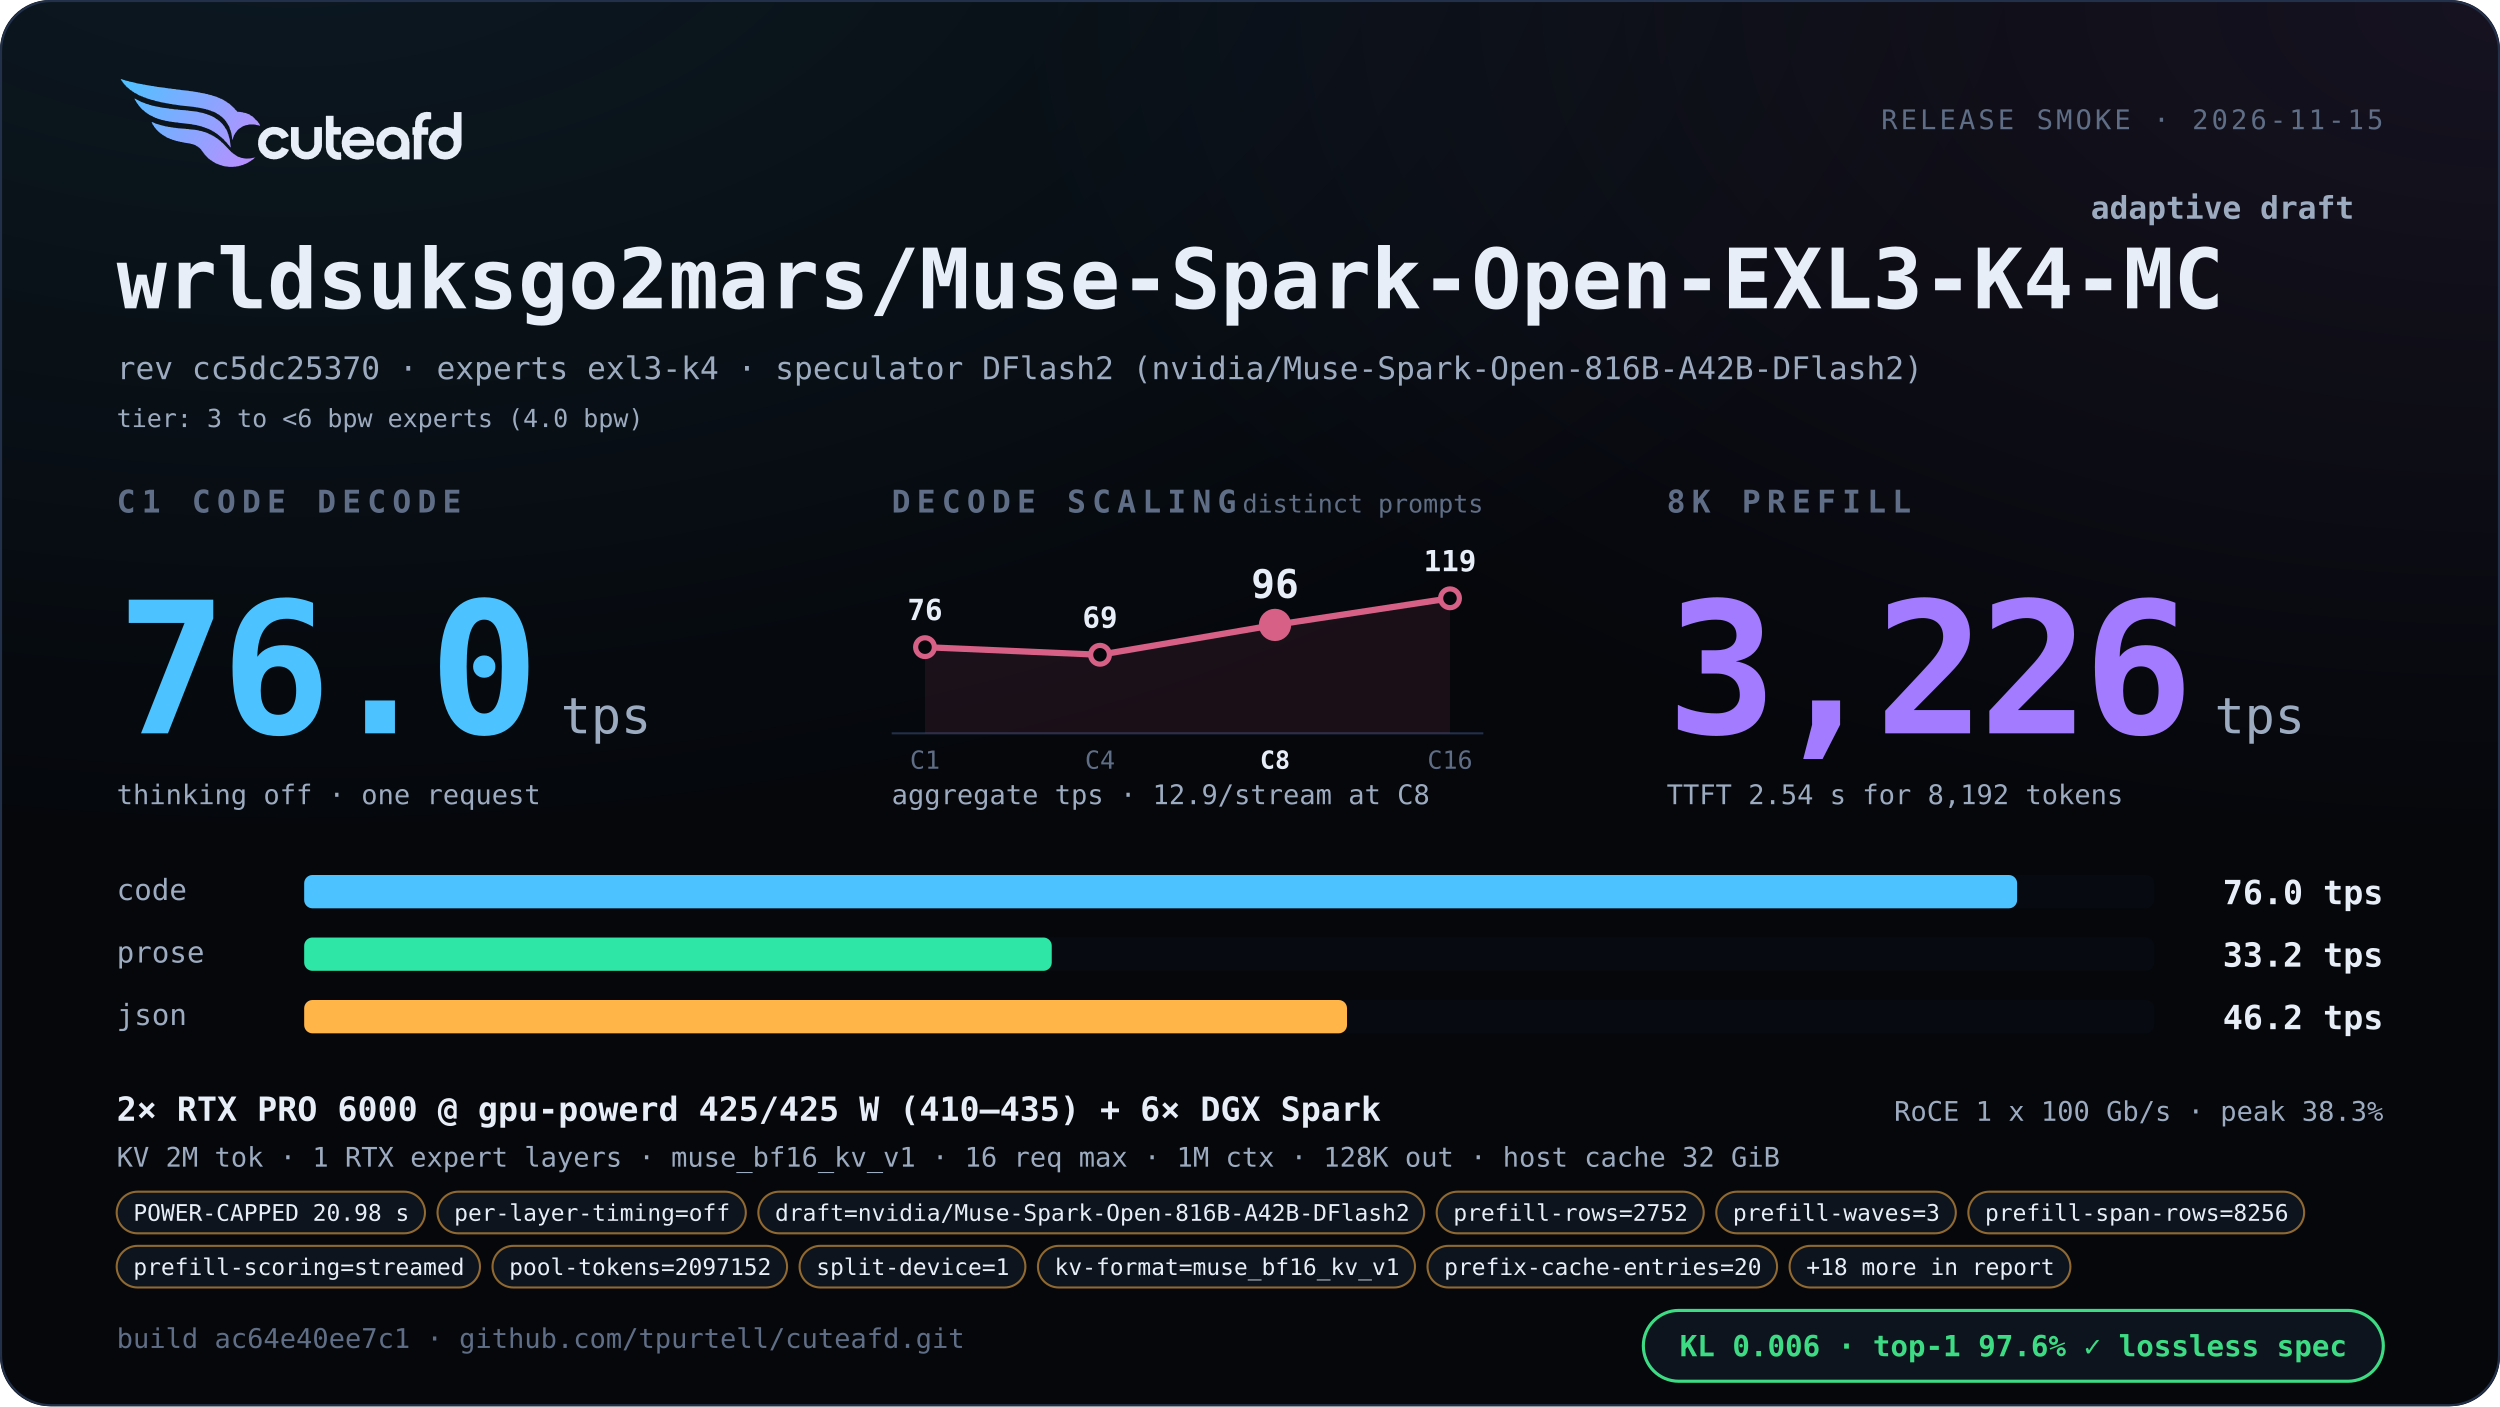
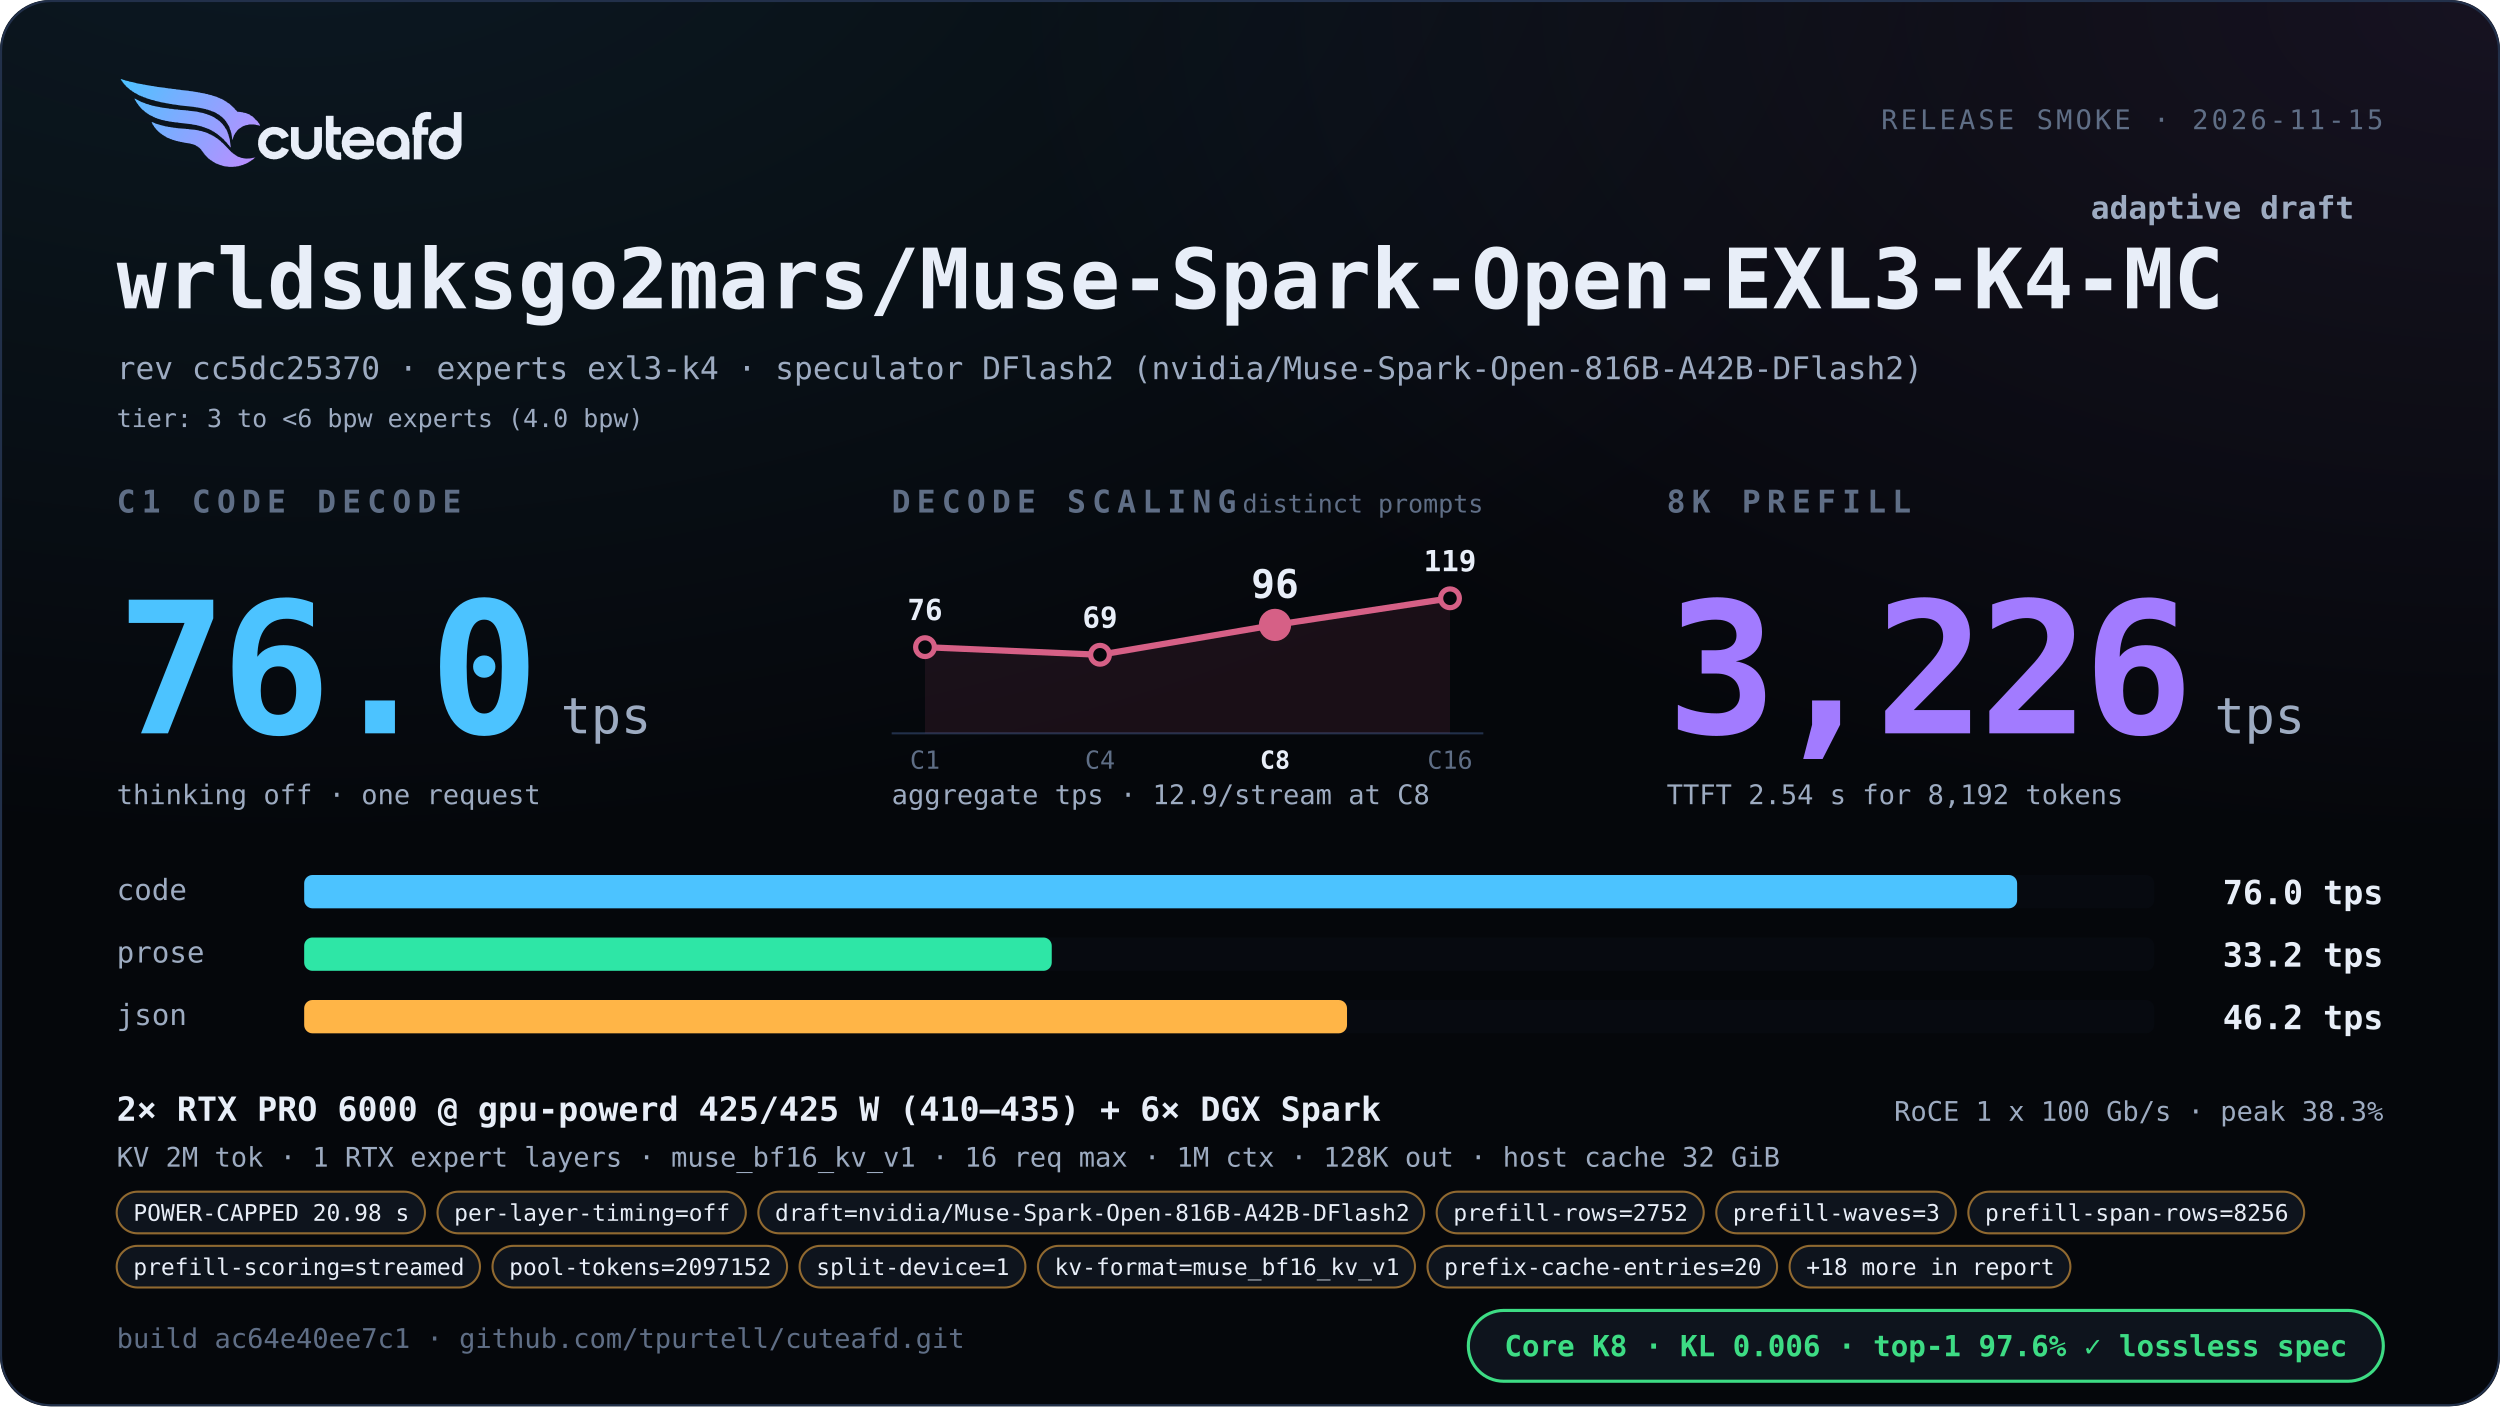
<svg xmlns="http://www.w3.org/2000/svg" width="1200" height="675" viewBox="0 0 1200 675">
  <defs>
    <linearGradient id="accent" x1="0" y1="0" x2="1" y2="0">
      <stop offset="0" stop-color="#4cc3ff" />
      <stop offset="1" stop-color="#c08bff" />
    </linearGradient>
    <pattern id="hazard" width="16" height="16" patternUnits="userSpaceOnUse" patternTransform="rotate(45)">
      <rect width="16" height="16" fill="#120405" />
      <rect width="8" height="16" fill="#ffb547" />
    </pattern>
    <radialGradient id="glow-a" cx="0.12" cy="-0.1" r="0.7">
      <stop offset="0" stop-color="#4cc3ff" stop-opacity="0.10" />
      <stop offset="1" stop-color="#4cc3ff" stop-opacity="0" />
    </radialGradient>
    <radialGradient id="glow-b" cx="1" cy="0" r="0.6">
      <stop offset="0" stop-color="#c08bff" stop-opacity="0.09" />
      <stop offset="1" stop-color="#c08bff" stop-opacity="0" />
    </radialGradient>
  </defs>
  <rect x="0" y="0" width="1200" height="675" rx="24" fill="#05070b" />
  <rect x="0" y="0" width="1200" height="675" rx="24" fill="url(#glow-a)" />
  <rect x="0" y="0" width="1200" height="675" rx="24" fill="url(#glow-b)" />
  <rect x="0.5" y="0.5" width="1199" height="674" rx="24" fill="none" stroke="#22304a" />
  <svg x="56" y="36" width="167.53" height="46" viewBox="81 149 1770 486" preserveAspectRatio="xMinYMid meet">
    <defs>
      <linearGradient id="cuteafd-swift" x1="101" y1="169" x2="808" y2="615" gradientUnits="userSpaceOnUse">
        <stop offset="0" stop-color="#4cc3ff" />
        <stop offset="1" stop-color="#c08bff" />
      </linearGradient>
    </defs>
    <path fill="url(#cuteafd-swift)" fill-rule="evenodd" d="M101 169L115 173 115 174 119 174 125 177 141 180 144 182 166 186 166 187 170 187 170 188 174 188 174 189 178 189 182 191 213 196 213 197 225 198 225 199 230 199 230 200 236 200 236 201 242 201 242 202 248 202 248 203 254 203 254 204 272 206 272 207 278 207 278 208 284 208 284 209 328 214 328 215 334 215 334 216 342 216 342 217 359 218 359 219 382 221 382 222 405 224 405 225 447 229 447 230 468 232 468 233 474 233 474 234 480 234 480 235 486 235 486 236 493 236 493 237 504 238 504 239 529 243 533 245 543 246 546 248 565 252 565 253 589 260 591 262 594 262 598 265 601 265 607 269 610 269 624 276 625 278 631 280 632 282 636 283 641 288 643 288 644 290 652 294 680 320 680 322 690 331 692 335 714 337 714 338 720 338 724 340 737 342 737 343 740 343 742 345 745 345 747 347 750 347 756 350 760 354 770 359 784 373 784 375 788 377 798 387 798 389 803 394 808 404 808 407 804 405 787 402 787 401 780 401 780 400 753 400 753 401 747 401 747 402 734 404 734 405 731 405 729 407 726 407 714 413 713 415 705 419 703 422 701 422 691 432 691 434 687 437 687 439 684 441 684 443 682 444 680 450 678 451 675 457 675 460 673 462 670 475 668 478 662 441 661 441 659 431 655 423 653 414 648 404 646 403 644 397 642 396 641 392 639 391 635 383 631 380 631 378 613 360 611 360 601 351 589 345 588 343 574 336 561 332 559 330 556 330 556 329 553 329 553 328 550 328 544 325 536 324 533 322 521 320 521 319 516 319 516 318 511 318 511 317 506 317 506 316 501 316 501 315 495 315 495 314 482 313 482 312 475 312 475 311 399 303 399 302 392 302 392 301 385 301 385 300 363 298 363 297 347 295 347 294 340 294 340 293 329 292 329 291 304 287 300 285 295 285 295 284 275 280 273 278 253 274 253 273 232 267 230 265 216 261 212 258 206 257 202 254 199 254 187 248 186 246 169 238 168 236 160 232 158 229 150 225 141 216 139 216 133 209 131 209 128 206 128 204 120 197 120 195 115 191 115 189 112 187 110 182 107 180 107 178 105 177ZM172 268L209 287 212 287 214 289 220 290 230 295 243 298 249 301 253 301 256 303 260 303 263 305 273 306 273 307 301 312 301 313 308 313 308 314 347 319 347 320 365 321 365 322 372 322 372 323 392 324 392 325 401 325 401 326 433 328 433 329 444 329 444 330 490 335 494 337 499 337 499 338 521 342 524 344 528 344 528 345 540 348 542 350 551 352 555 355 558 355 578 365 579 367 581 367 582 369 584 369 585 371 593 375 595 378 597 378 599 381 601 381 620 400 620 402 624 405 624 407 627 409 632 419 636 423 642 435 642 438 644 440 645 446 647 448 650 461 651 461 651 465 652 465 652 469 654 472 660 517 652 509 652 507 645 501 645 499 641 496 641 494 627 481 627 479 619 471 617 471 611 464 609 464 605 459 603 459 599 454 597 454 590 447 588 447 587 445 585 445 584 443 582 443 575 437 567 434 566 432 546 422 538 420 536 418 530 417 528 415 525 415 525 414 522 414 522 413 519 413 519 412 516 412 510 409 506 409 506 408 502 408 502 407 498 407 498 406 494 406 494 405 490 405 486 403 464 400 464 399 393 391 393 390 374 389 374 388 360 387 360 386 347 385 347 384 342 384 342 383 326 381 326 380 306 376 303 374 299 374 299 373 287 370 285 368 282 368 282 367 279 367 272 363 267 362 266 360 246 351 245 349 243 349 242 347 234 343 232 340 227 338 217 328 215 328 201 314 201 312 194 306 194 304 191 302 189 297 183 291 182 287 180 286 178 280 176 279 172 271ZM258 387L268 390 270 392 273 392 277 395 295 400 295 401 299 401 302 403 306 403 306 404 310 404 310 405 314 405 314 406 318 406 318 407 322 407 326 409 341 411 341 412 354 413 354 414 366 415 366 416 374 416 374 417 382 417 382 418 390 418 390 419 433 422 433 423 446 423 446 424 481 427 481 428 487 428 487 429 493 429 493 430 497 430 501 432 511 433 514 435 518 435 521 437 531 439 533 441 539 442 554 450 561 452 562 454 572 458 573 460 580 463 581 465 583 465 584 467 592 471 594 474 596 474 599 478 601 478 604 482 606 482 615 492 617 492 665 542 667 542 671 547 673 547 675 550 677 550 678 552 680 552 687 558 691 559 692 561 698 564 704 565 706 567 712 568 712 569 725 571 725 572 734 572 734 573 761 572 761 571 767 571 767 570 780 568 783 566 784 568 782 568 773 577 771 577 769 580 767 580 760 586 756 587 755 589 751 590 750 592 734 600 731 600 727 603 724 603 722 605 712 607 712 608 702 610 702 611 686 613 686 614 674 614 674 615 648 615 648 614 627 612 627 611 623 611 623 610 619 610 616 608 603 605 601 603 598 603 596 601 593 601 591 599 588 599 578 594 577 592 571 590 570 588 568 588 567 586 565 586 564 584 556 580 554 577 552 577 550 574 548 574 526 551 526 549 522 546 522 544 517 539 517 537 513 534 510 528 499 517 497 517 494 513 485 509 484 507 476 503 473 503 471 501 467 501 467 500 456 498 456 497 423 492 423 491 418 491 418 490 412 490 412 489 402 488 402 487 393 486 393 485 381 483 378 481 374 481 374 480 362 477 360 475 354 474 345 469 342 469 332 464 331 462 325 460 324 458 320 457 319 455 311 451 309 448 304 446 300 441 298 441 279 422 279 420 274 416 274 414 271 412 270 408 264 401Z" />
    <path fill="#e8eef8" fill-rule="evenodd" d="M1650 336L1670 337 1670 338 1676 339 1676 373 1675 374 1652 373 1652 374 1648 374 1640 378 1637 381 1637 383 1634 385 1632 392 1631 392 1631 413 1632 414 1661 414 1661 452 1627 452 1627 576 1626 577 1588 577 1588 454 1587 452 1581 452 1581 414 1594 413 1595 383 1596 383 1598 372 1604 360 1616 348 1618 348 1622 344 1628 341 1634 340 1634 339 1638 339 1642 337 1650 337ZM1791 337L1830 337 1830 506 1829 506 1828 517 1827 517 1824 529 1822 533 1820 534 1819 538 1817 539 1817 541 1815 542 1815 544 1813 545 1813 547 1801 559 1799 559 1798 561 1796 561 1794 564 1790 565 1789 567 1779 572 1776 572 1770 575 1761 576 1761 577 1740 578 1740 577 1723 575 1723 574 1714 572 1704 567 1703 565 1698 563 1696 560 1694 560 1680 546 1680 544 1677 542 1674 535 1672 534 1670 527 1668 525 1666 516 1665 516 1664 505 1663 505 1663 486 1664 486 1665 474 1666 474 1669 462 1673 454 1675 453 1679 445 1683 442 1683 440 1690 433 1692 433 1695 429 1697 429 1704 423 1712 419 1715 419 1719 416 1731 414 1731 413 1739 413 1739 412 1753 412 1753 413 1761 413 1761 414 1770 415 1770 416 1776 417 1778 419 1781 419 1791 424ZM1143 356L1181 356 1181 413 1217 413 1217 416 1218 416 1218 450 1217 451 1181 451 1181 515 1182 515 1182 520 1183 520 1185 528 1192 536 1194 536 1197 539 1204 540 1204 541 1219 541 1219 553 1220 553 1220 561 1219 561 1220 578 1219 579 1197 579 1197 578 1188 577 1186 575 1183 575 1173 570 1172 568 1167 566 1164 562 1162 562 1161 559 1156 555 1156 553 1153 551 1146 537 1144 526 1143 526 1143 519 1142 519 1142 357ZM870 412L897 413 897 414 901 414 901 415 905 415 907 417 913 418 925 424 930 429 932 429 944 441 944 443 947 445 947 447 949 448 954 458 954 460 951 460 947 463 941 464 937 467 934 467 934 468 918 473 917 470 914 468 914 466 906 458 904 458 903 456 899 454 896 454 890 451 871 451 871 452 862 454 856 459 854 459 849 464 849 466 846 468 844 473 842 474 839 485 838 485 838 492 837 492 837 498 838 498 838 504 839 504 840 511 843 517 845 518 845 520 848 522 848 524 854 530 856 530 857 532 863 535 866 535 872 538 889 538 889 537 898 535 901 532 905 531 907 528 909 528 913 524 913 522 915 521 918 515 954 528 953 533 951 537 949 538 948 542 946 543 944 548 934 558 932 558 926 564 912 571 899 574 899 575 894 575 894 576 874 577 874 576 861 575 861 574 857 574 849 570 846 570 836 565 835 563 833 563 811 541 810 537 808 536 804 528 801 515 800 515 800 511 799 511 799 504 798 504 799 478 800 478 801 470 805 462 805 459 807 455 809 454 810 450 812 449 812 447 829 429 834 427 836 424 848 418 851 418 853 416 864 414 864 413 870 413ZM1298 412L1314 412 1314 413 1329 415 1339 420 1342 420 1345 423 1352 426 1353 428 1355 428 1359 433 1361 433 1366 438 1366 440 1371 444 1371 446 1377 453 1379 460 1382 464 1384 473 1385 473 1386 485 1387 485 1386 508 1262 508 1262 512 1263 512 1263 515 1267 523 1270 525 1270 527 1275 532 1277 532 1278 534 1280 534 1281 536 1283 536 1284 538 1288 540 1297 541 1297 542 1313 542 1313 541 1321 540 1327 537 1328 535 1330 535 1337 528 1337 526 1381 526 1380 531 1376 539 1372 543 1372 545 1365 551 1365 553 1361 557 1359 557 1352 564 1334 573 1324 575 1324 576 1310 577 1310 578 1297 578 1297 577 1290 577 1290 576 1278 574 1278 573 1275 573 1273 571 1270 571 1264 568 1263 566 1259 565 1254 560 1252 560 1238 545 1238 543 1236 542 1235 538 1233 537 1229 529 1229 526 1227 524 1227 520 1224 514 1223 499 1222 499 1223 482 1224 482 1224 477 1225 477 1228 463 1233 453 1235 452 1236 448 1243 441 1243 439 1247 435 1249 435 1255 428 1257 428 1258 426 1260 426 1261 424 1263 424 1264 422 1270 419 1273 419 1281 415 1285 415 1289 413 1298 413ZM1472 412L1491 412 1491 413 1498 413 1498 414 1503 414 1503 415 1516 418 1528 424 1533 429 1535 429 1553 448 1560 462 1560 465 1561 465 1561 468 1564 474 1565 488 1566 488 1566 576 1565 577 1527 577 1527 564 1526 563 1518 568 1515 568 1514 570 1511 570 1503 574 1495 575 1495 576 1472 577 1472 576 1464 576 1464 575 1456 574 1430 561 1415 546 1410 536 1408 535 1404 527 1402 518 1401 518 1400 509 1399 509 1399 501 1398 501 1398 488 1399 488 1400 475 1401 475 1401 471 1402 471 1404 462 1408 454 1410 453 1410 451 1412 450 1416 442 1428 430 1430 430 1432 427 1434 427 1438 423 1446 419 1449 419 1451 417 1457 416 1457 415 1461 415 1465 413 1472 413ZM965 413L1004 413 1004 504 1005 504 1005 510 1006 510 1006 513 1009 519 1019 531 1021 531 1022 533 1028 536 1031 536 1034 538 1041 538 1041 539 1053 538 1053 537 1056 537 1056 536 1059 536 1065 533 1075 524 1076 520 1078 519 1081 513 1082 505 1083 505 1083 413 1122 413 1122 511 1121 511 1121 517 1120 517 1117 530 1112 540 1110 541 1106 549 1096 559 1094 559 1091 563 1084 566 1083 568 1073 573 1070 573 1070 574 1056 576 1056 577 1031 577 1031 576 1021 575 1011 570 1008 570 1007 568 995 562 991 557 989 557 986 554 986 552 977 543 977 541 975 540 971 532 971 529 969 527 967 517 966 517 966 511 965 511ZM1263 478L1346 478 1346 474 1342 466 1340 465 1340 463 1329 453 1323 450 1314 448 1314 447 1296 447 1296 448 1286 450 1283 453 1279 454 1277 457 1275 457 1272 460 1272 462 1269 464 1269 466 1266 468 1263 474ZM1524 499L1525 499 1524 485 1523 485 1523 481 1522 481 1522 478 1519 472 1506 458 1504 458 1503 456 1499 454 1489 452 1489 451 1472 451 1472 452 1463 454 1457 459 1455 459 1452 463 1449 464 1449 466 1444 471 1440 479 1439 486 1438 486 1438 502 1439 502 1439 507 1440 507 1440 510 1444 518 1450 524 1450 526 1454 528 1456 531 1468 537 1472 537 1472 538 1489 538 1489 537 1493 537 1493 536 1496 536 1496 535 1499 535 1505 532 1507 529 1509 529 1513 525 1513 523 1517 520 1517 518 1521 514 1521 511 1524 505ZM1703 503L1704 503 1704 507 1705 507 1708 517 1719 530 1721 530 1725 534 1728 534 1736 538 1752 539 1752 538 1761 537 1771 532 1783 520 1789 508 1790 487 1789 487 1789 483 1788 483 1785 473 1774 460 1758 452 1739 451 1739 452 1735 452 1735 453 1725 456 1724 458 1719 460 1714 465 1714 467 1711 469 1711 471 1707 475 1707 478 1705 480 1704 487 1703 487Z" />
  </svg>
  <text x="1144" y="62" font-family="ui-monospace, 'SF Mono', 'JetBrains Mono', 'Cascadia Mono', Menlo, Consolas, 'DejaVu Sans Mono', monospace" font-size="13" fill="#5f6e86" text-anchor="end" letter-spacing="1.5">RELEASE SMOKE · 2026-11-15</text>
  <text x="1130" y="105" font-family="ui-monospace, 'SF Mono', 'JetBrains Mono', 'Cascadia Mono', Menlo, Consolas, 'DejaVu Sans Mono', monospace" font-size="15" fill="#9dabc1" font-weight="600" text-anchor="end">adaptive draft</text>
  <text x="56" y="148" font-family="ui-monospace, 'SF Mono', 'JetBrains Mono', 'Cascadia Mono', Menlo, Consolas, 'DejaVu Sans Mono', monospace" font-size="40" fill="#e8eef8" font-weight="700">wrldsuksgo2mars/Muse-Spark-Open-EXL3-K4-MC</text>
  <text x="56" y="182" font-family="ui-monospace, 'SF Mono', 'JetBrains Mono', 'Cascadia Mono', Menlo, Consolas, 'DejaVu Sans Mono', monospace" font-size="15" fill="#9dabc1">rev cc5dc25370 · experts exl3-k4 · speculator DFlash2 (nvidia/Muse-Spark-Open-816B-A42B-DFlash2)</text>
  <text x="56" y="246" font-family="ui-monospace, 'SF Mono', 'JetBrains Mono', 'Cascadia Mono', Menlo, Consolas, 'DejaVu Sans Mono', monospace" font-size="15" fill="#5f6e86" font-weight="600" letter-spacing="3">C1 CODE DECODE</text>
  <text x="56" y="352" font-family="ui-monospace, 'SF Mono', 'JetBrains Mono', 'Cascadia Mono', Menlo, Consolas, 'DejaVu Sans Mono', monospace" font-size="88" fill="#4cc3ff" font-weight="700" letter-spacing="-3">76.0</text>
  <text x="269.2" y="352" font-family="ui-monospace, 'SF Mono', 'JetBrains Mono', 'Cascadia Mono', Menlo, Consolas, 'DejaVu Sans Mono', monospace" font-size="24" fill="#9dabc1">tps</text>
  <text x="56" y="386" font-family="ui-monospace, 'SF Mono', 'JetBrains Mono', 'Cascadia Mono', Menlo, Consolas, 'DejaVu Sans Mono', monospace" font-size="13" fill="#9dabc1">thinking off · one request</text>
  <text x="428" y="246" font-family="ui-monospace, 'SF Mono', 'JetBrains Mono', 'Cascadia Mono', Menlo, Consolas, 'DejaVu Sans Mono', monospace" font-size="15" fill="#5f6e86" font-weight="600" letter-spacing="3">DECODE SCALING</text>
  <text x="712" y="246" font-family="ui-monospace, 'SF Mono', 'JetBrains Mono', 'Cascadia Mono', Menlo, Consolas, 'DejaVu Sans Mono', monospace" font-size="12" fill="#5f6e86" text-anchor="end">distinct prompts</text>
  <line x1="428" y1="352" x2="712" y2="352" stroke="#22304a" stroke-width="1" />
  <text x="444" y="369" font-family="ui-monospace, 'SF Mono', 'JetBrains Mono', 'Cascadia Mono', Menlo, Consolas, 'DejaVu Sans Mono', monospace" font-size="12" fill="#5f6e86" text-anchor="middle">C1</text>
  <text x="528" y="369" font-family="ui-monospace, 'SF Mono', 'JetBrains Mono', 'Cascadia Mono', Menlo, Consolas, 'DejaVu Sans Mono', monospace" font-size="12" fill="#5f6e86" text-anchor="middle">C4</text>
  <text x="612" y="369" font-family="ui-monospace, 'SF Mono', 'JetBrains Mono', 'Cascadia Mono', Menlo, Consolas, 'DejaVu Sans Mono', monospace" font-size="12" fill="#e8eef8" font-weight="700" text-anchor="middle">C8</text>
  <text x="696" y="369" font-family="ui-monospace, 'SF Mono', 'JetBrains Mono', 'Cascadia Mono', Menlo, Consolas, 'DejaVu Sans Mono', monospace" font-size="12" fill="#5f6e86" text-anchor="middle">C16</text>
  <path d="M444,310.631 L528,314.293 L612,299.96 L696,287.185 L696,352 L444,352 Z" fill="#d66086" fill-opacity="0.10" />
  <path d="M444,310.631 L528,314.293 L612,299.96 L696,287.185" fill="none" stroke="#d66086" stroke-width="3" stroke-linejoin="round" stroke-linecap="round" />
  <g aria-label="C1: 76.0 aggregate tps, 76.0 median tps per request">
    <circle cx="444" cy="310.631" r="4.5" fill="#05070b" stroke="#d66086" stroke-width="2.5" />
    <text x="444" y="297.63" font-family="ui-monospace, 'SF Mono', 'JetBrains Mono', 'Cascadia Mono', Menlo, Consolas, 'DejaVu Sans Mono', monospace" font-size="14" fill="#e8eef8" font-weight="700" text-anchor="middle">76</text>
  </g>
  <g aria-label="C4: 69.2 aggregate tps, 19.2 median tps per request">
    <circle cx="528" cy="314.293" r="4.5" fill="#05070b" stroke="#d66086" stroke-width="2.5" />
    <text x="528" y="301.29" font-family="ui-monospace, 'SF Mono', 'JetBrains Mono', 'Cascadia Mono', Menlo, Consolas, 'DejaVu Sans Mono', monospace" font-size="14" fill="#e8eef8" font-weight="700" text-anchor="middle">69</text>
  </g>
  <g aria-label="C8: 95.6 aggregate tps, 12.9 median tps per request">
    <circle cx="612" cy="299.96" r="6.5" fill="#d66086" stroke="#d66086" stroke-width="2.5" />
    <text x="612" y="286.96" font-family="ui-monospace, 'SF Mono', 'JetBrains Mono', 'Cascadia Mono', Menlo, Consolas, 'DejaVu Sans Mono', monospace" font-size="19" fill="#e8eef8" font-weight="700" text-anchor="middle">96</text>
  </g>
  <g aria-label="C16: 119 aggregate tps, 8.17 median tps per request">
    <circle cx="696" cy="287.185" r="4.5" fill="#05070b" stroke="#d66086" stroke-width="2.5" />
    <text x="696" y="274.19" font-family="ui-monospace, 'SF Mono', 'JetBrains Mono', 'Cascadia Mono', Menlo, Consolas, 'DejaVu Sans Mono', monospace" font-size="14" fill="#e8eef8" font-weight="700" text-anchor="middle">119</text>
  </g>
  <text x="428" y="386" font-family="ui-monospace, 'SF Mono', 'JetBrains Mono', 'Cascadia Mono', Menlo, Consolas, 'DejaVu Sans Mono', monospace" font-size="13" fill="#9dabc1">aggregate tps · 12.9/stream at C8</text>
  <text x="800" y="246" font-family="ui-monospace, 'SF Mono', 'JetBrains Mono', 'Cascadia Mono', Menlo, Consolas, 'DejaVu Sans Mono', monospace" font-size="15" fill="#5f6e86" font-weight="600" letter-spacing="3">8K PREFILL</text>
  <text x="800" y="352" font-family="ui-monospace, 'SF Mono', 'JetBrains Mono', 'Cascadia Mono', Menlo, Consolas, 'DejaVu Sans Mono', monospace" font-size="88" fill="#a27bff" font-weight="700" letter-spacing="-3">3,226</text>
  <text x="1063" y="352" font-family="ui-monospace, 'SF Mono', 'JetBrains Mono', 'Cascadia Mono', Menlo, Consolas, 'DejaVu Sans Mono', monospace" font-size="24" fill="#9dabc1">tps</text>
  <text x="800" y="386" font-family="ui-monospace, 'SF Mono', 'JetBrains Mono', 'Cascadia Mono', Menlo, Consolas, 'DejaVu Sans Mono', monospace" font-size="13" fill="#9dabc1">TTFT 2.54 s for 8,192 tokens</text>
  <text x="56" y="432" font-family="ui-monospace, 'SF Mono', 'JetBrains Mono', 'Cascadia Mono', Menlo, Consolas, 'DejaVu Sans Mono', monospace" font-size="14" fill="#9dabc1">code</text>
  <rect x="146" y="420" width="888" height="16" rx="4" fill="#070a10" />
  <rect x="146" y="420" width="822.22" height="16" rx="4" fill="#4cc3ff" opacity="1" />
  <text x="1144" y="434" font-family="ui-monospace, 'SF Mono', 'JetBrains Mono', 'Cascadia Mono', Menlo, Consolas, 'DejaVu Sans Mono', monospace" font-size="16" fill="#e8eef8" font-weight="700" text-anchor="end">76.0 tps</text>
  <text x="56" y="462" font-family="ui-monospace, 'SF Mono', 'JetBrains Mono', 'Cascadia Mono', Menlo, Consolas, 'DejaVu Sans Mono', monospace" font-size="14" fill="#9dabc1">prose</text>
  <rect x="146" y="450" width="888" height="16" rx="4" fill="#070a10" />
  <rect x="146" y="450" width="358.84" height="16" rx="4" fill="#2ee6a6" opacity="1" />
  <text x="1144" y="464" font-family="ui-monospace, 'SF Mono', 'JetBrains Mono', 'Cascadia Mono', Menlo, Consolas, 'DejaVu Sans Mono', monospace" font-size="16" fill="#e8eef8" font-weight="700" text-anchor="end">33.2 tps</text>
  <text x="56" y="492" font-family="ui-monospace, 'SF Mono', 'JetBrains Mono', 'Cascadia Mono', Menlo, Consolas, 'DejaVu Sans Mono', monospace" font-size="14" fill="#9dabc1">json</text>
  <rect x="146" y="480" width="888" height="16" rx="4" fill="#070a10" />
  <rect x="146" y="480" width="500.57" height="16" rx="4" fill="#ffb547" opacity="1" />
  <text x="1144" y="494" font-family="ui-monospace, 'SF Mono', 'JetBrains Mono', 'Cascadia Mono', Menlo, Consolas, 'DejaVu Sans Mono', monospace" font-size="16" fill="#e8eef8" font-weight="700" text-anchor="end">46.2 tps</text>
  <text x="56" y="538" font-family="ui-monospace, 'SF Mono', 'JetBrains Mono', 'Cascadia Mono', Menlo, Consolas, 'DejaVu Sans Mono', monospace" font-size="16" fill="#e8eef8" font-weight="600">2× RTX PRO 6000 @ gpu-powerd 425/425 W (410–435) + 6× DGX Spark</text>
  <text x="1144" y="538" font-family="ui-monospace, 'SF Mono', 'JetBrains Mono', 'Cascadia Mono', Menlo, Consolas, 'DejaVu Sans Mono', monospace" font-size="13" fill="#9dabc1" text-anchor="end">RoCE 1 x 100 Gb/s · peak 38.3%</text>
  <text x="56" y="560" font-family="ui-monospace, 'SF Mono', 'JetBrains Mono', 'Cascadia Mono', Menlo, Consolas, 'DejaVu Sans Mono', monospace" font-size="13" fill="#9dabc1">KV 2M tok · 1 RTX expert layers · muse_bf16_kv_v1 · 16 req max · 1M ctx · 128K out · host cache 32 GiB</text>
  <rect x="56" y="572" width="148" height="20" rx="10" fill="#0e141d" stroke="#ffb547" stroke-opacity="0.55" />
  <text x="64" y="586" font-family="ui-monospace, 'SF Mono', 'JetBrains Mono', 'Cascadia Mono', Menlo, Consolas, 'DejaVu Sans Mono', monospace" font-size="11" fill="#e8eef8">POWER-CAPPED 20.98 s</text>
  <rect x="210" y="572" width="148" height="20" rx="10" fill="#0e141d" stroke="#ffb547" stroke-opacity="0.55" />
  <text x="218" y="586" font-family="ui-monospace, 'SF Mono', 'JetBrains Mono', 'Cascadia Mono', Menlo, Consolas, 'DejaVu Sans Mono', monospace" font-size="11" fill="#e8eef8">per-layer-timing=off</text>
  <rect x="364" y="572" width="319.6" height="20" rx="10" fill="#0e141d" stroke="#ffb547" stroke-opacity="0.55" />
  <text x="372" y="586" font-family="ui-monospace, 'SF Mono', 'JetBrains Mono', 'Cascadia Mono', Menlo, Consolas, 'DejaVu Sans Mono', monospace" font-size="11" fill="#e8eef8">draft=nvidia/Muse-Spark-Open-816B-A42B-DFlash2</text>
  <rect x="689.6" y="572" width="128.2" height="20" rx="10" fill="#0e141d" stroke="#ffb547" stroke-opacity="0.55" />
  <text x="697.6" y="586" font-family="ui-monospace, 'SF Mono', 'JetBrains Mono', 'Cascadia Mono', Menlo, Consolas, 'DejaVu Sans Mono', monospace" font-size="11" fill="#e8eef8">prefill-rows=2752</text>
  <rect x="823.8" y="572" width="115" height="20" rx="10" fill="#0e141d" stroke="#ffb547" stroke-opacity="0.55" />
  <text x="831.8" y="586" font-family="ui-monospace, 'SF Mono', 'JetBrains Mono', 'Cascadia Mono', Menlo, Consolas, 'DejaVu Sans Mono', monospace" font-size="11" fill="#e8eef8">prefill-waves=3</text>
  <rect x="944.8" y="572" width="161.2" height="20" rx="10" fill="#0e141d" stroke="#ffb547" stroke-opacity="0.55" />
  <text x="952.8" y="586" font-family="ui-monospace, 'SF Mono', 'JetBrains Mono', 'Cascadia Mono', Menlo, Consolas, 'DejaVu Sans Mono', monospace" font-size="11" fill="#e8eef8">prefill-span-rows=8256</text>
  <rect x="56" y="598" width="174.4" height="20" rx="10" fill="#0e141d" stroke="#ffb547" stroke-opacity="0.55" />
  <text x="64" y="612" font-family="ui-monospace, 'SF Mono', 'JetBrains Mono', 'Cascadia Mono', Menlo, Consolas, 'DejaVu Sans Mono', monospace" font-size="11" fill="#e8eef8">prefill-scoring=streamed</text>
  <rect x="236.4" y="598" width="141.4" height="20" rx="10" fill="#0e141d" stroke="#ffb547" stroke-opacity="0.55" />
  <text x="244.4" y="612" font-family="ui-monospace, 'SF Mono', 'JetBrains Mono', 'Cascadia Mono', Menlo, Consolas, 'DejaVu Sans Mono', monospace" font-size="11" fill="#e8eef8">pool-tokens=2097152</text>
  <rect x="383.8" y="598" width="108.4" height="20" rx="10" fill="#0e141d" stroke="#ffb547" stroke-opacity="0.55" />
  <text x="391.8" y="612" font-family="ui-monospace, 'SF Mono', 'JetBrains Mono', 'Cascadia Mono', Menlo, Consolas, 'DejaVu Sans Mono', monospace" font-size="11" fill="#e8eef8">split-device=1</text>
  <rect x="498.2" y="598" width="181" height="20" rx="10" fill="#0e141d" stroke="#ffb547" stroke-opacity="0.55" />
  <text x="506.2" y="612" font-family="ui-monospace, 'SF Mono', 'JetBrains Mono', 'Cascadia Mono', Menlo, Consolas, 'DejaVu Sans Mono', monospace" font-size="11" fill="#e8eef8">kv-format=muse_bf16_kv_v1</text>
  <rect x="685.2" y="598" width="167.8" height="20" rx="10" fill="#0e141d" stroke="#ffb547" stroke-opacity="0.55" />
  <text x="693.2" y="612" font-family="ui-monospace, 'SF Mono', 'JetBrains Mono', 'Cascadia Mono', Menlo, Consolas, 'DejaVu Sans Mono', monospace" font-size="11" fill="#e8eef8">prefix-cache-entries=20</text>
  <rect x="859" y="598" width="134.8" height="20" rx="10" fill="#0e141d" stroke="#ffb547" stroke-opacity="0.55" />
  <text x="867" y="612" font-family="ui-monospace, 'SF Mono', 'JetBrains Mono', 'Cascadia Mono', Menlo, Consolas, 'DejaVu Sans Mono', monospace" font-size="11" fill="#e8eef8">+18 more in report</text>
  <text x="56" y="205" font-family="ui-monospace, 'SF Mono', 'JetBrains Mono', 'Cascadia Mono', Menlo, Consolas, 'DejaVu Sans Mono', monospace" font-size="12" fill="#9dabc1">tier: 3 to &lt;6 bpw experts (4.0 bpw)</text>
  <text x="56" y="647" font-family="ui-monospace, 'SF Mono', 'JetBrains Mono', 'Cascadia Mono', Menlo, Consolas, 'DejaVu Sans Mono', monospace" font-size="13" fill="#5f6e86">build ac64e40ee7c1 · github.com/tpurtell/cuteafd.git</text>
-   <rect x="788.8" y="629" width="355.2" height="34" rx="17" fill="#0e141d" stroke="#3ddc84" stroke-width="1.5" />
-   <text x="966.4" y="651" font-family="ui-monospace, 'SF Mono', 'JetBrains Mono', 'Cascadia Mono', Menlo, Consolas, 'DejaVu Sans Mono', monospace" font-size="14" fill="#3ddc84" font-weight="600" text-anchor="middle">KL 0.006 · top-1 97.6% ✓ lossless spec</text>
+   <rect x="704.8" y="629" width="439.2" height="34" rx="17" fill="#0e141d" stroke="#3ddc84" stroke-width="1.5" />
+   <text x="924.4" y="651" font-family="ui-monospace, 'SF Mono', 'JetBrains Mono', 'Cascadia Mono', Menlo, Consolas, 'DejaVu Sans Mono', monospace" font-size="14" fill="#3ddc84" font-weight="600" text-anchor="middle">Core K8 · KL 0.006 · top-1 97.6% ✓ lossless spec</text>
</svg>
